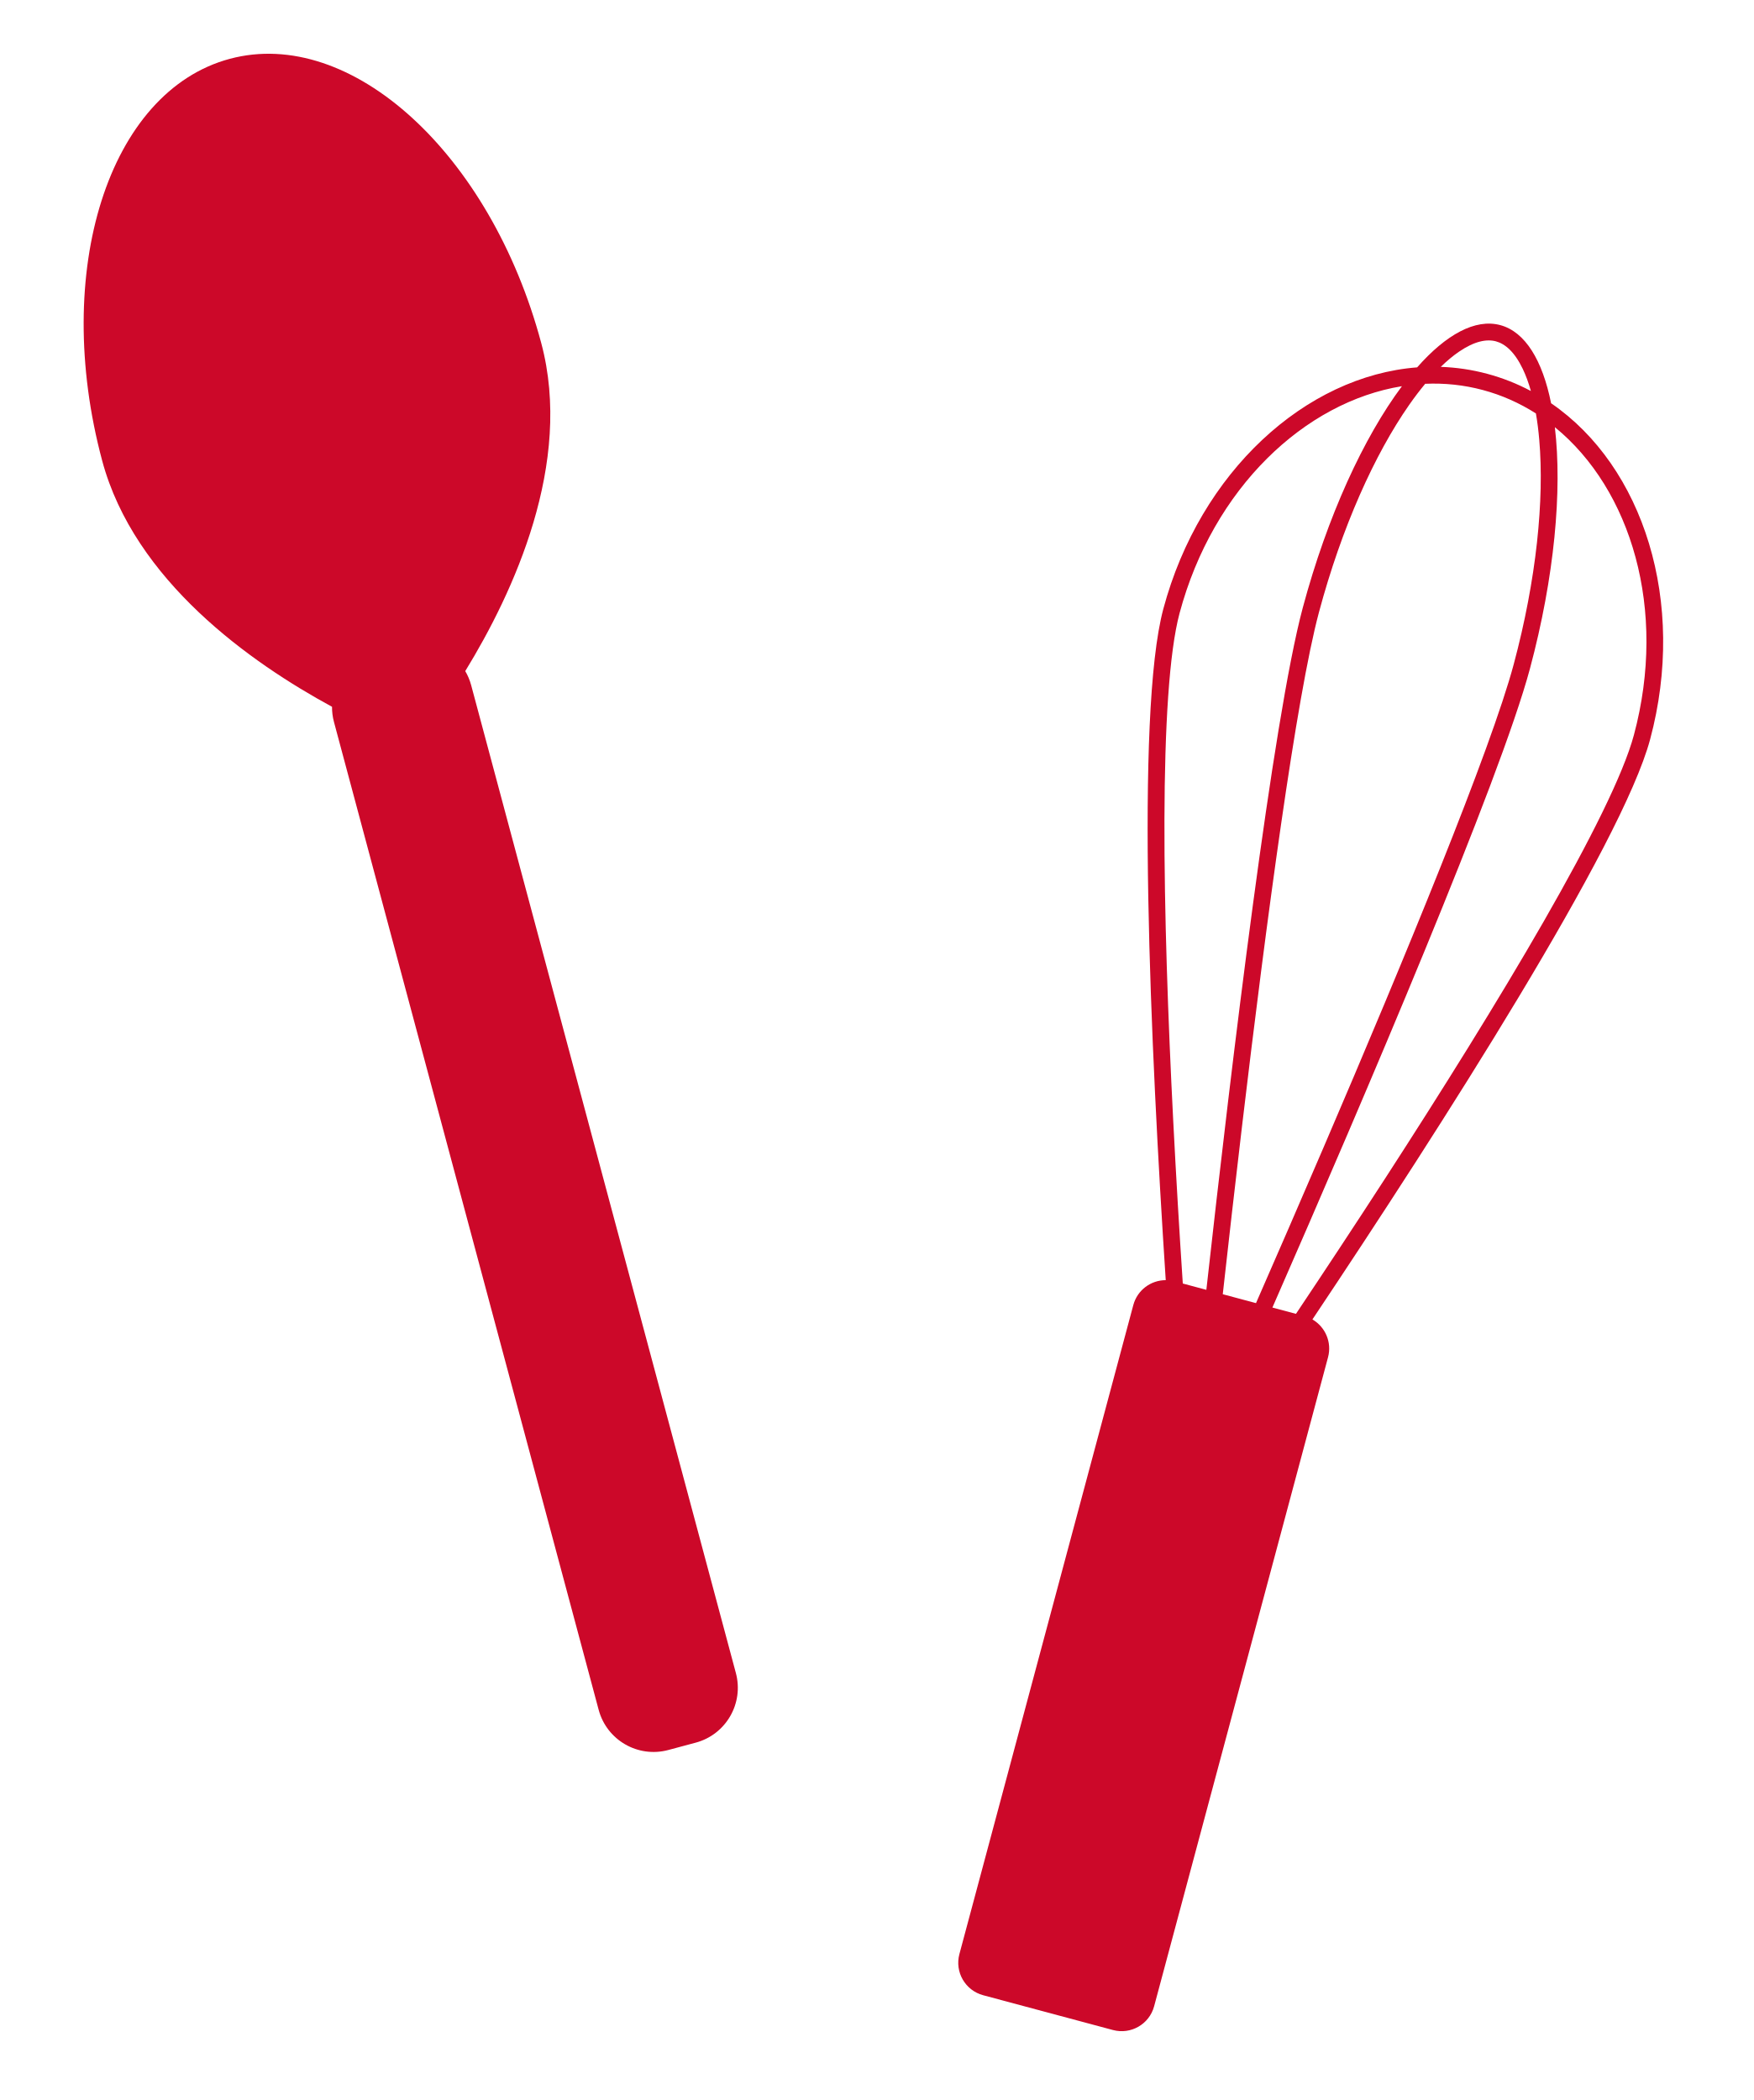
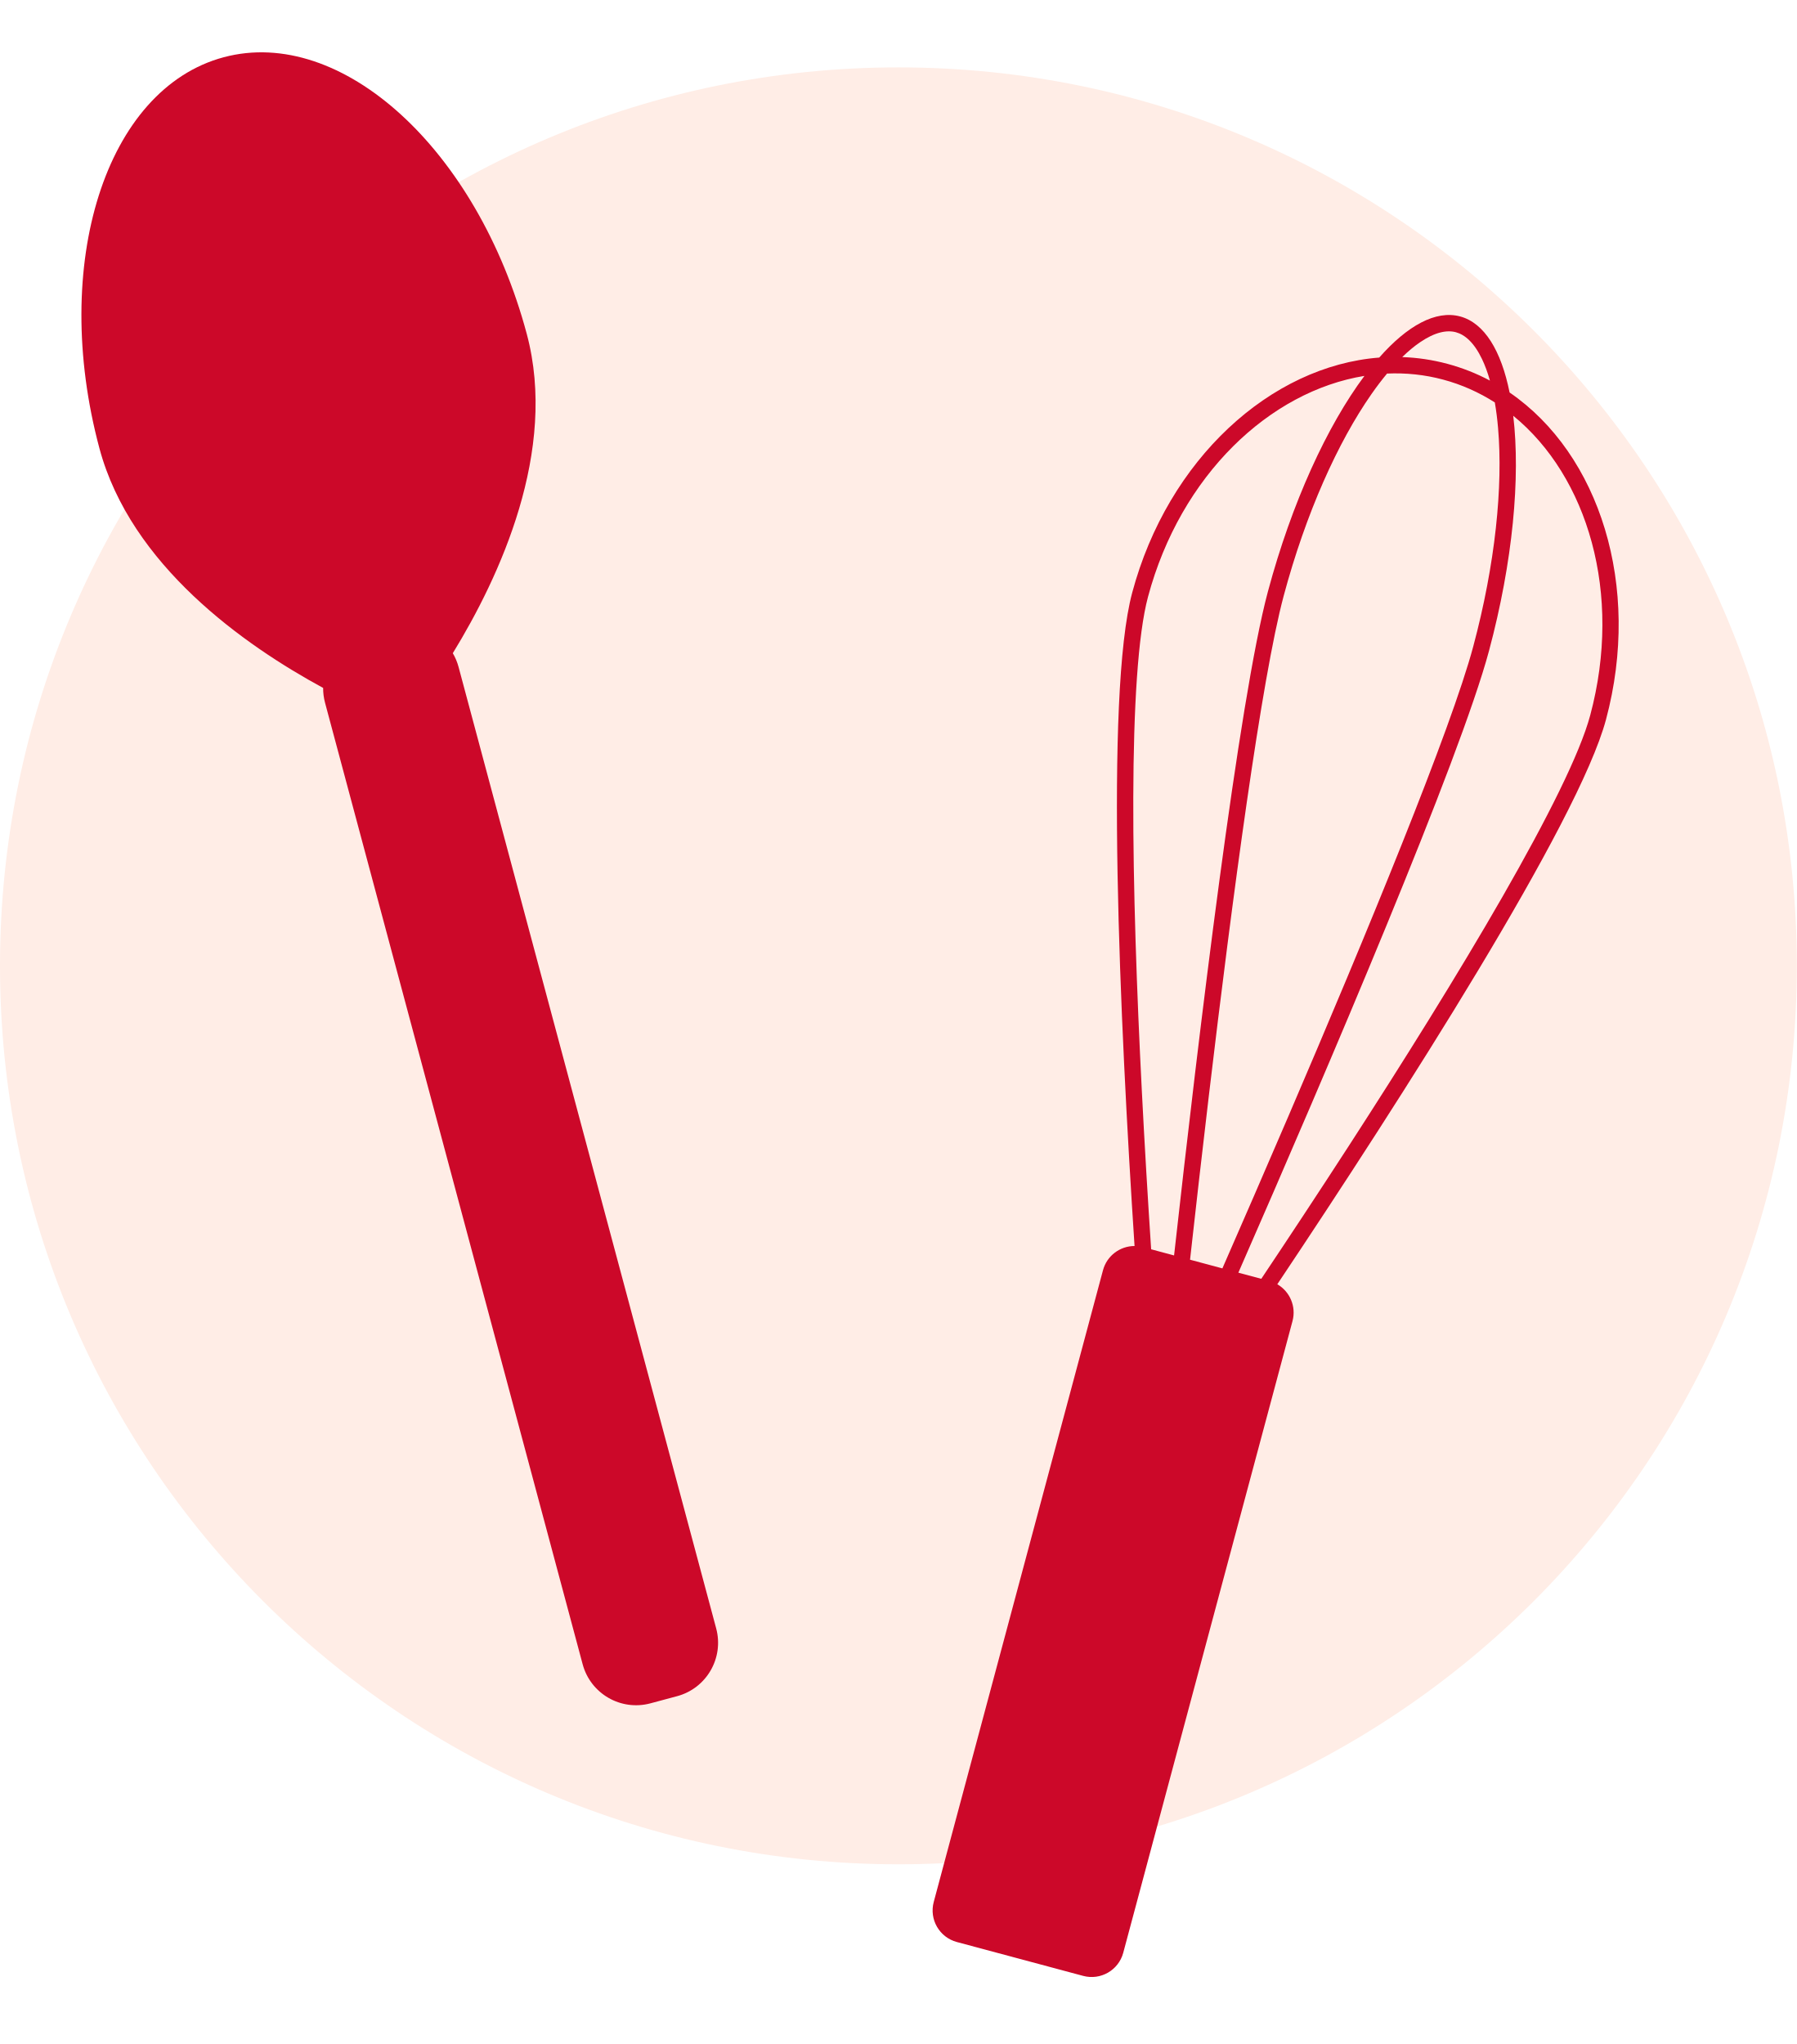
- <svg xmlns="http://www.w3.org/2000/svg" width="76" height="91" viewBox="0 0 76 91" fill="none">
+ <svg xmlns="http://www.w3.org/2000/svg" width="80" height="91" viewBox="0 0 80 91" fill="none">
+   <circle cx="40" cy="43" r="40" fill="#FFEDE6" />
  <path fill-rule="evenodd" clip-rule="evenodd" d="M61.06 17.547C59.571 19.678 58.141 22.84 57.153 26.528C56.166 30.212 54.873 39.917 53.822 48.774C53.517 51.347 53.233 53.841 52.984 56.083L54.424 56.469C55.329 54.403 56.33 52.101 57.352 49.72C60.871 41.524 64.604 32.472 65.591 28.788C66.579 25.101 66.922 21.648 66.698 19.058C66.663 18.652 66.615 18.271 66.553 17.916C65.847 17.466 65.077 17.121 64.254 16.901C63.432 16.68 62.593 16.594 61.756 16.631C61.526 16.907 61.293 17.213 61.06 17.547ZM56.156 56.933L55.135 56.66C59.147 47.501 65.002 33.799 66.294 28.977C67.359 25 67.698 21.257 67.374 18.511C70.674 21.202 72.256 26.414 70.8 31.847C70.347 33.538 68.891 36.443 66.896 39.921C64.916 43.371 62.453 47.307 60.046 51.026C58.699 53.106 57.371 55.116 56.156 56.933ZM56.869 57.176C62.427 48.857 70.279 36.605 71.503 32.036C73.096 26.091 71.208 20.212 67.211 17.474C66.837 15.616 66.093 14.379 65.008 14.088C63.923 13.798 62.66 14.497 61.407 15.919C56.577 16.291 52.002 20.439 50.409 26.384C49.185 30.953 49.859 45.489 50.513 55.473C49.87 55.473 49.282 55.902 49.108 56.552L41.572 84.677C41.364 85.454 41.825 86.252 42.602 86.46L48.227 87.968C49.003 88.176 49.802 87.715 50.01 86.938L57.546 58.813C57.72 58.163 57.425 57.498 56.869 57.176ZM51.252 55.619C51.108 53.438 50.963 51.033 50.837 48.558C50.611 44.134 50.446 39.494 50.457 35.516C50.468 31.507 50.66 28.263 51.112 26.572C52.568 21.139 56.545 17.416 60.748 16.735C59.094 18.952 57.516 22.363 56.45 26.339C55.158 31.161 53.378 45.955 52.273 55.893L51.252 55.619ZM63.218 15.242C62.963 15.416 62.7 15.635 62.431 15.897C63.103 15.921 63.776 16.019 64.443 16.198C65.11 16.377 65.742 16.628 66.336 16.944C66.234 16.582 66.115 16.261 65.982 15.983C65.627 15.243 65.216 14.898 64.82 14.791C64.423 14.685 63.895 14.779 63.218 15.242Z" fill="#CC0829" />
  <path fill-rule="evenodd" clip-rule="evenodd" d="M20.16 29.081C22.248 25.676 24.847 20.07 23.452 14.863C21.253 6.654 15.211 1.141 9.957 2.549C4.704 3.957 2.228 11.752 4.427 19.961C5.823 25.167 10.877 28.723 14.387 30.627C14.385 30.845 14.413 31.067 14.472 31.288L25.941 74.093C26.293 75.406 27.643 76.186 28.957 75.834L30.146 75.515C31.459 75.163 32.238 73.813 31.887 72.5L20.417 29.695C20.358 29.474 20.27 29.268 20.16 29.081Z" fill="#CC0829" />
</svg>
